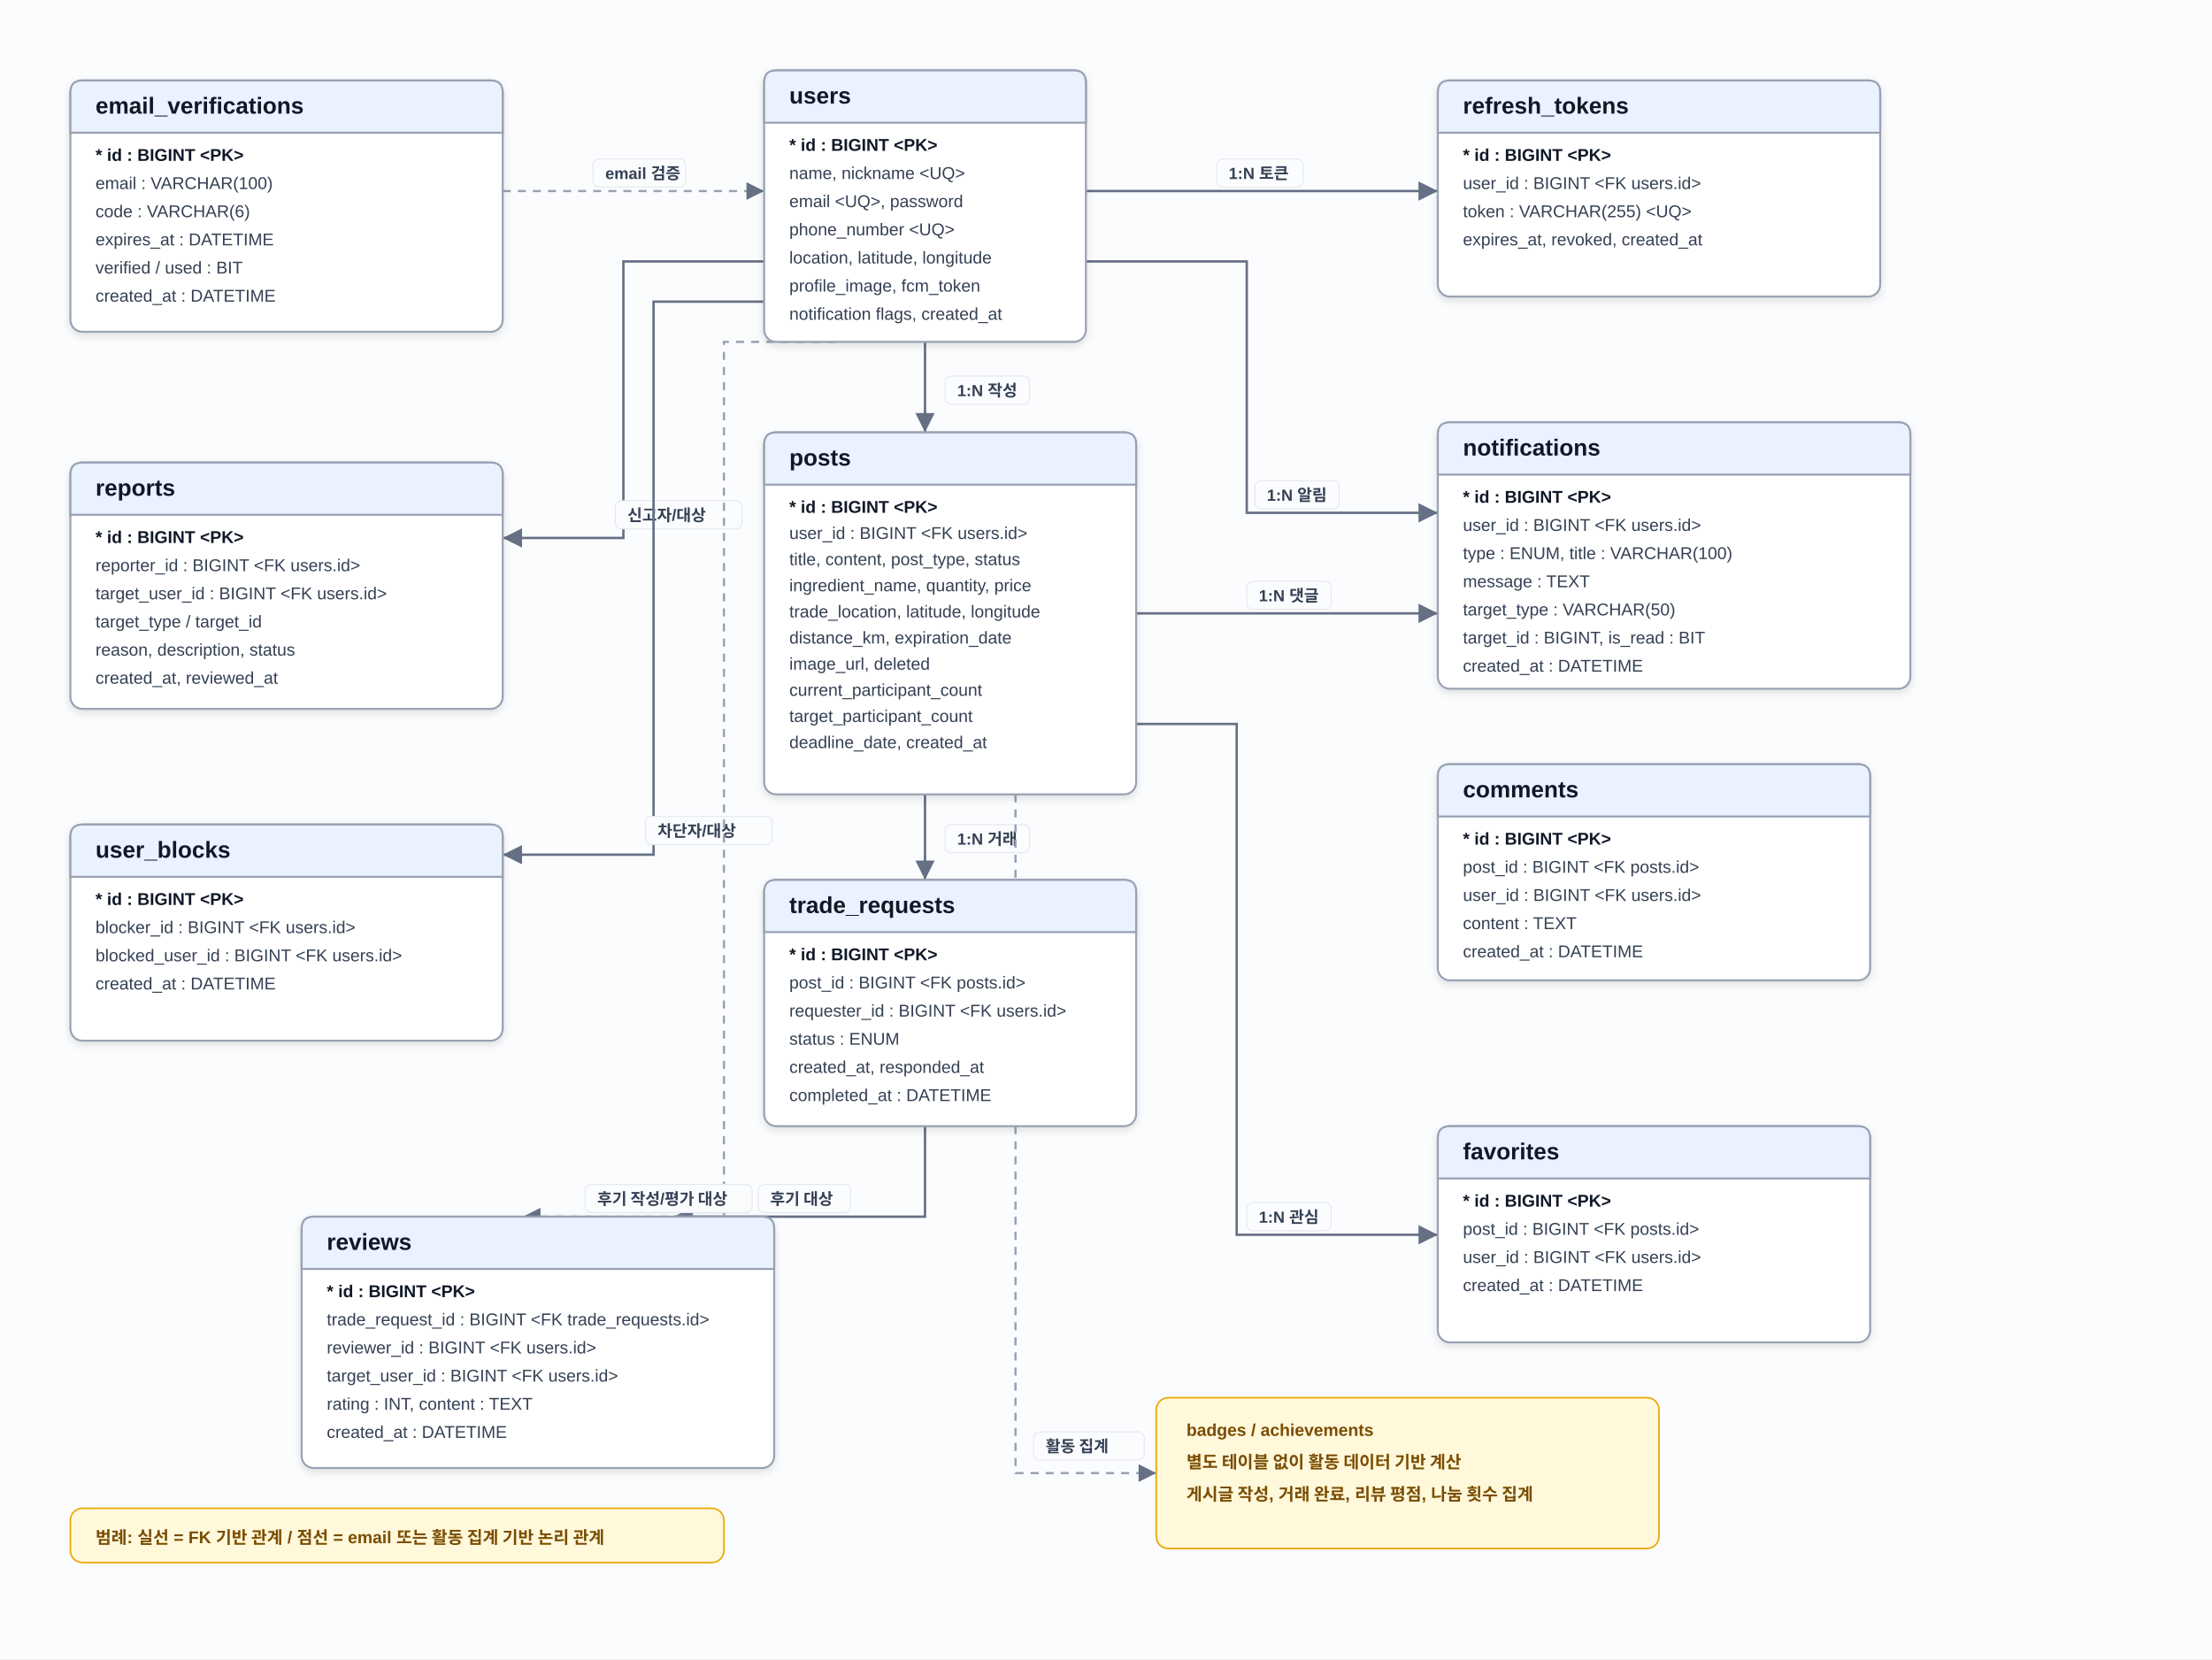
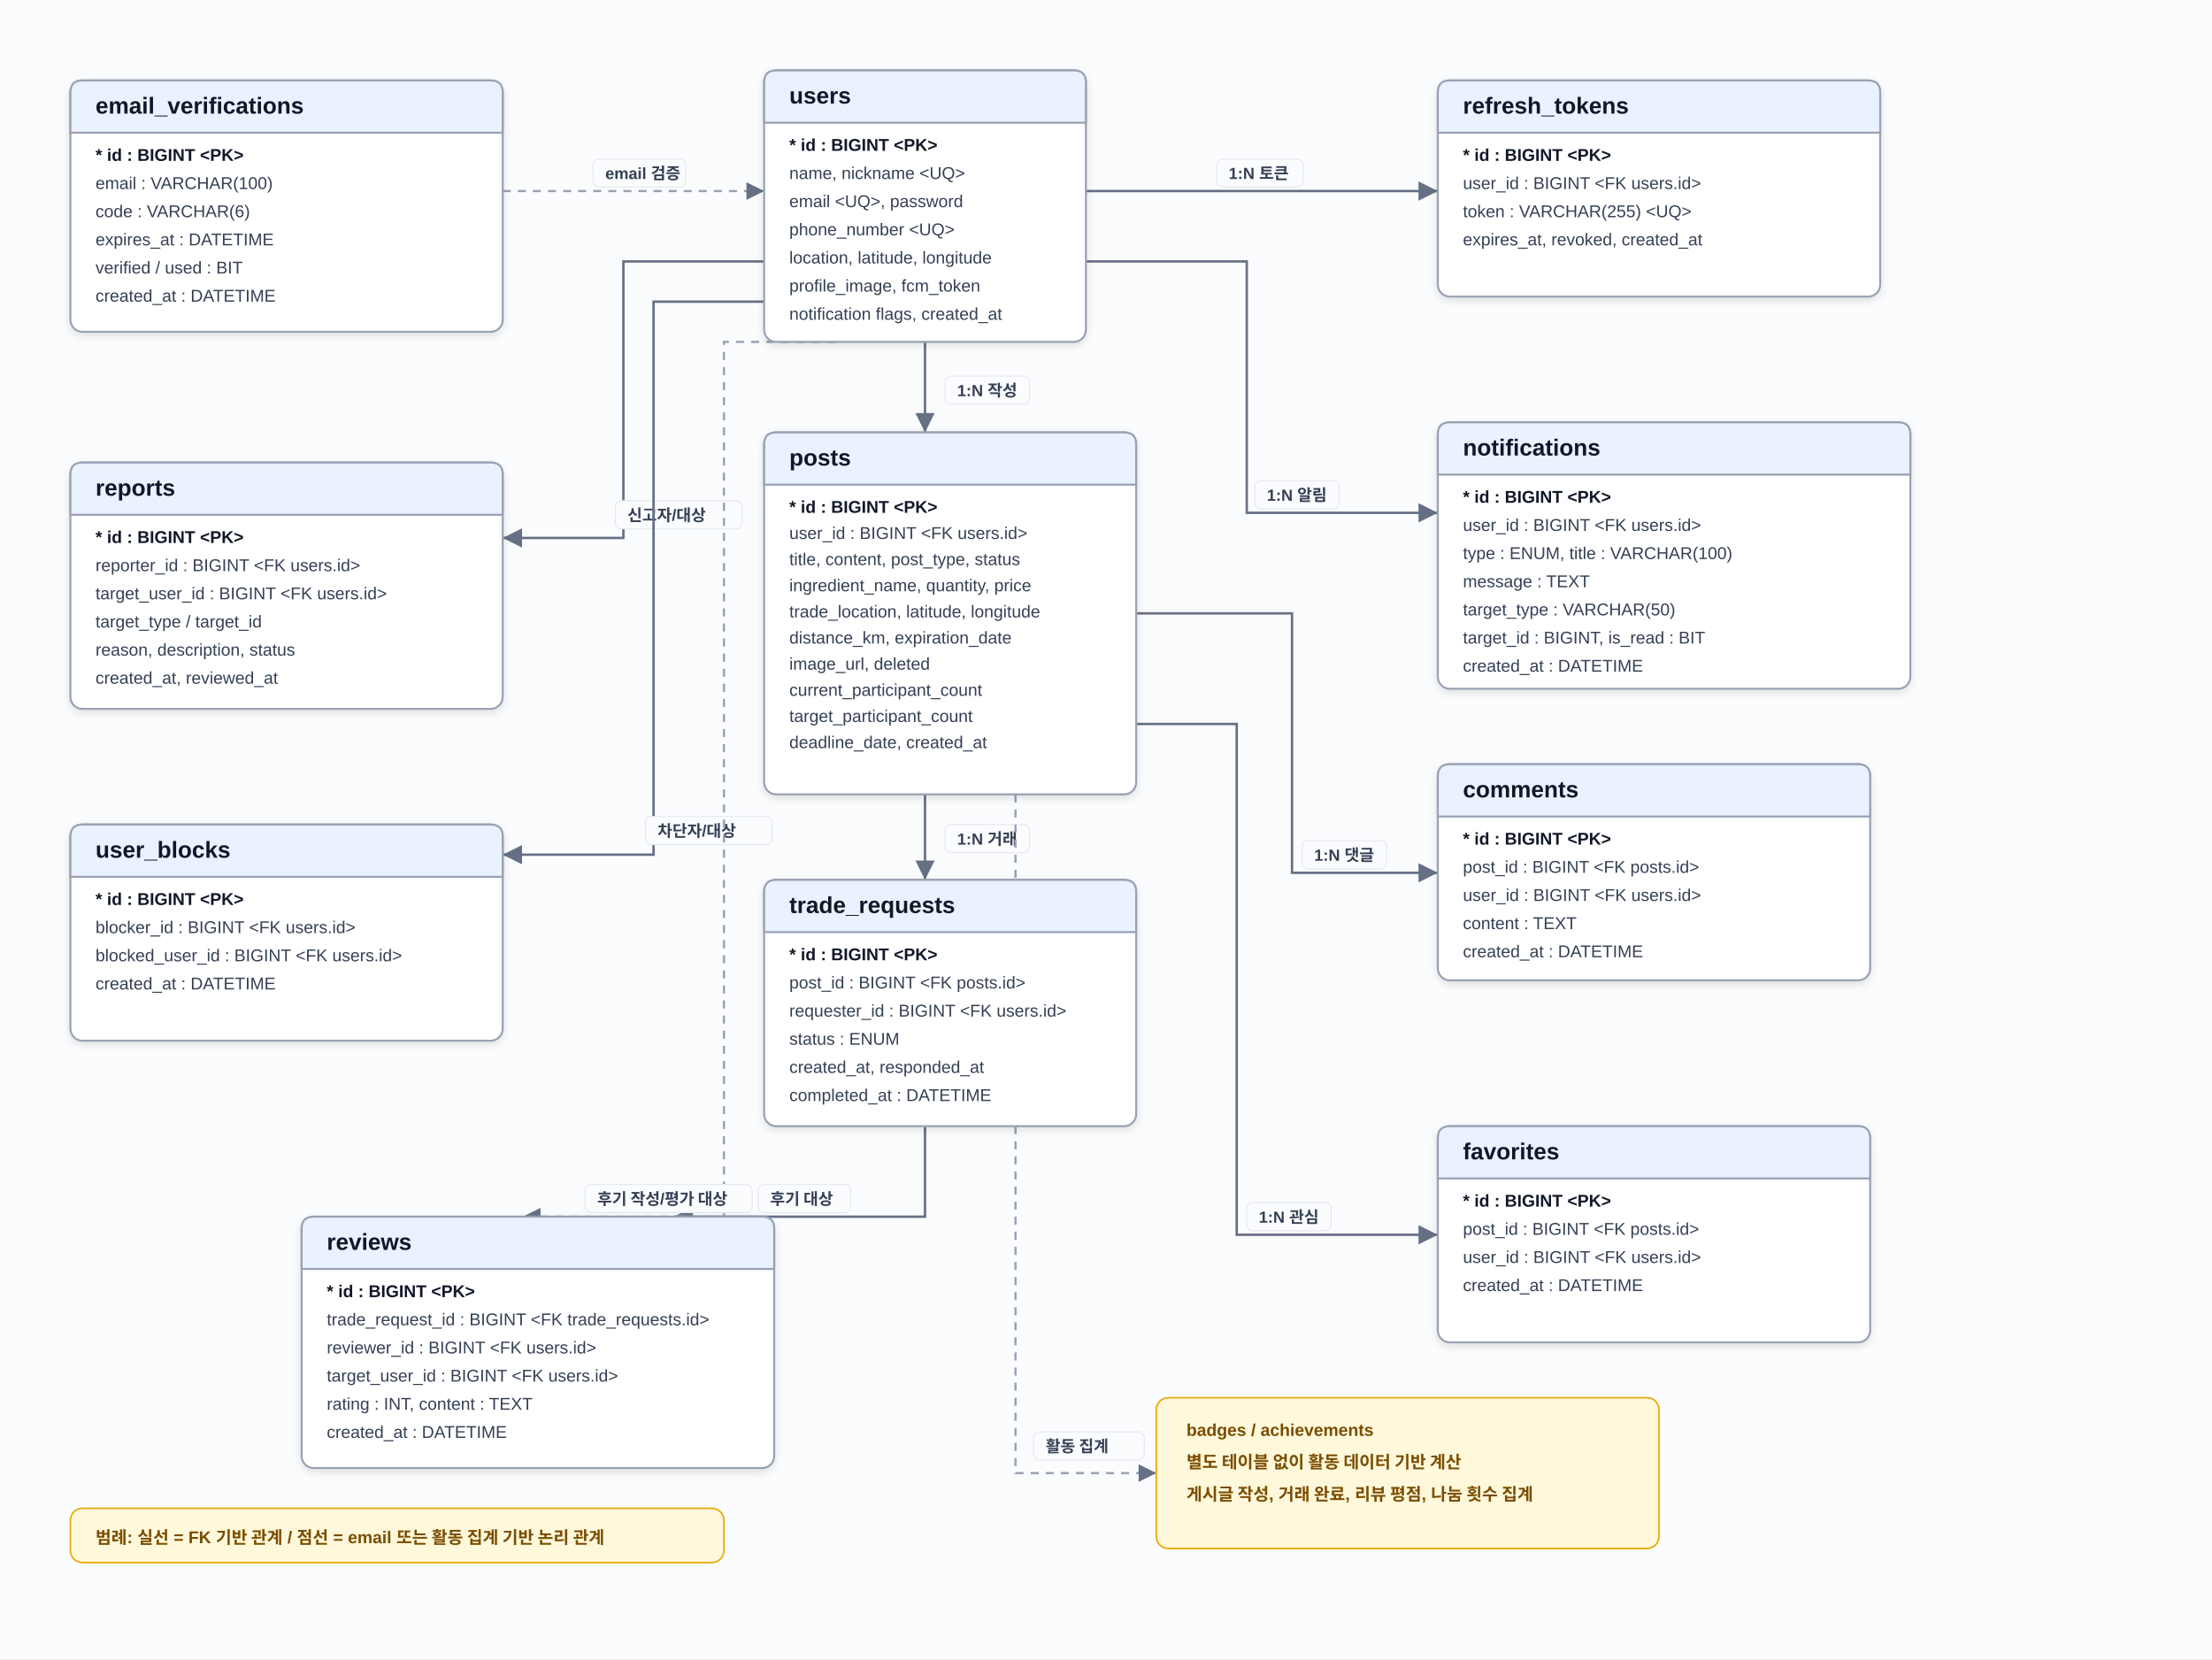
<svg xmlns="http://www.w3.org/2000/svg" width="2200" height="1650" viewBox="0 0 2200 1650">
  <defs>
    <marker id="arrow" markerWidth="12" markerHeight="12" refX="10" refY="6" orient="auto" markerUnits="strokeWidth">
      <path d="M2,2 L10,6 L2,10 Z" fill="#667085" />
    </marker>
    <filter id="shadow" x="-8%" y="-8%" width="116%" height="125%">
      <feDropShadow dx="0" dy="3" stdDeviation="4" flood-color="#000" flood-opacity="0.12" />
    </filter>
    <style>
      .bg { fill: #fbfcfe; }
      .line { stroke: #667085; stroke-width: 2.4; fill: none; marker-end: url(#arrow); }
      .dash { stroke: #98a2b3; stroke-width: 2.2; fill: none; stroke-dasharray: 8 7; marker-end: url(#arrow); }
      .labelBg { fill: #fbfcfe; stroke: #e4e7ec; stroke-width: 1; rx: 6; }
      .label { font: 800 16px 'Segoe UI', 'Malgun Gothic', Arial, sans-serif; fill: #344054; }
      .entity { fill: #ffffff; stroke: #98a2b3; stroke-width: 2; rx: 12; filter: url(#shadow); }
      .headBox { fill: #eaf1ff; stroke: #98a2b3; stroke-width: 2; rx: 12; }
      .headText { font: 800 23px 'Segoe UI', 'Malgun Gothic', Arial, sans-serif; fill: #101828; }
      .field { font: 500 17px 'Segoe UI', 'Malgun Gothic', Arial, sans-serif; fill: #344054; }
      .pk { font: 800 17px 'Segoe UI', 'Malgun Gothic', Arial, sans-serif; fill: #101828; }
      .note { fill: #fff8db; stroke: #eaaa08; stroke-width: 1.6; rx: 12; }
      .noteText { font: 600 17px 'Segoe UI', 'Malgun Gothic', Arial, sans-serif; fill: #7a4d00; }
      .legend { font: 500 17px 'Segoe UI', 'Malgun Gothic', Arial, sans-serif; fill: #475467; }
    </style>
  </defs>
  <rect class="bg" width="2200" height="1650" />
  <path d="M500 190 H760" class="dash" />
  <rect x="590" y="158" width="92" height="28" class="labelBg" />
  <text x="602" y="178" class="label">email 검증</text>
  <path d="M1080 190 H1430" class="line" />
  <rect x="1210" y="158" width="86" height="28" class="labelBg" />
  <text x="1222" y="178" class="label">1:N 토큰</text>
  <path d="M920 340 V430" class="line" />
  <rect x="940" y="374" width="84" height="28" class="labelBg" />
  <text x="952" y="394" class="label">1:N 작성</text>
  <path d="M1080 260 H1240 V510 H1430" class="line" />
  <rect x="1248" y="478" width="84" height="28" class="labelBg" />
  <text x="1260" y="498" class="label">1:N 알림</text>
  <path d="M760 260 H620 V535 H500" class="line" />
  <rect x="612" y="498" width="126" height="28" class="labelBg" />
  <text x="624" y="518" class="label">신고자/대상</text>
  <path d="M760 300 H650 V850 H500" class="line" />
  <rect x="642" y="812" width="126" height="28" class="labelBg" />
  <text x="654" y="832" class="label">차단자/대상</text>
  <path d="M920 790 V875" class="line" />
  <rect x="940" y="820" width="84" height="28" class="labelBg" />
  <text x="952" y="840" class="label">1:N 거래</text>
-   <path d="M1130 610 H1430" class="line" />
-   <rect x="1240" y="578" width="84" height="28" class="labelBg" />
-   <text x="1252" y="598" class="label">1:N 댓글</text>
+   <path d="M1130 610 H1285 V868 H1430" class="line" />
+   <rect x="1295" y="836" width="84" height="28" class="labelBg" />
+   <text x="1307" y="856" class="label">1:N 댓글</text>
  <path d="M1130 720 H1230 V1228 H1430" class="line" />
  <rect x="1240" y="1196" width="84" height="28" class="labelBg" />
  <text x="1252" y="1216" class="label">1:N 관심</text>
  <path d="M920 1110 V1210 H670" class="line" />
  <rect x="754" y="1178" width="92" height="28" class="labelBg" />
  <text x="766" y="1198" class="label">후기 대상</text>
  <path d="M830 340 H720 V1210 H520" class="dash" />
  <rect x="582" y="1178" width="166" height="28" class="labelBg" />
  <text x="594" y="1198" class="label">후기 작성/평가 대상</text>
  <path d="M1010 790 V1465 H1150" class="dash" />
  <rect x="1028" y="1424" width="110" height="28" class="labelBg" />
  <text x="1040" y="1444" class="label">활동 집계</text>
  <rect x="70" y="80" width="430" height="250" class="entity" />
  <path d="M70 92 Q70 80 82 80 H488 Q500 80 500 92 V132 H70 Z" class="headBox" />
  <text x="95" y="113" class="headText">email_verifications</text>
  <text x="95" y="160" class="pk">* id : BIGINT &lt;PK&gt;</text>
  <text x="95" y="188" class="field">email : VARCHAR(100)</text>
  <text x="95" y="216" class="field">code : VARCHAR(6)</text>
  <text x="95" y="244" class="field">expires_at : DATETIME</text>
  <text x="95" y="272" class="field">verified / used : BIT</text>
  <text x="95" y="300" class="field">created_at : DATETIME</text>
  <rect x="760" y="70" width="320" height="270" class="entity" />
  <path d="M760 82 Q760 70 772 70 H1068 Q1080 70 1080 82 V122 H760 Z" class="headBox" />
  <text x="785" y="103" class="headText">users</text>
  <text x="785" y="150" class="pk">* id : BIGINT &lt;PK&gt;</text>
  <text x="785" y="178" class="field">name, nickname &lt;UQ&gt;</text>
  <text x="785" y="206" class="field">email &lt;UQ&gt;, password</text>
  <text x="785" y="234" class="field">phone_number &lt;UQ&gt;</text>
  <text x="785" y="262" class="field">location, latitude, longitude</text>
  <text x="785" y="290" class="field">profile_image, fcm_token</text>
  <text x="785" y="318" class="field">notification flags, created_at</text>
  <rect x="1430" y="80" width="440" height="215" class="entity" />
  <path d="M1430 92 Q1430 80 1442 80 H1858 Q1870 80 1870 92 V132 H1430 Z" class="headBox" />
  <text x="1455" y="113" class="headText">refresh_tokens</text>
  <text x="1455" y="160" class="pk">* id : BIGINT &lt;PK&gt;</text>
  <text x="1455" y="188" class="field">user_id : BIGINT &lt;FK users.id&gt;</text>
  <text x="1455" y="216" class="field">token : VARCHAR(255) &lt;UQ&gt;</text>
  <text x="1455" y="244" class="field">expires_at, revoked, created_at</text>
  <rect x="70" y="460" width="430" height="245" class="entity" />
  <path d="M70 472 Q70 460 82 460 H488 Q500 460 500 472 V512 H70 Z" class="headBox" />
  <text x="95" y="493" class="headText">reports</text>
  <text x="95" y="540" class="pk">* id : BIGINT &lt;PK&gt;</text>
  <text x="95" y="568" class="field">reporter_id : BIGINT &lt;FK users.id&gt;</text>
  <text x="95" y="596" class="field">target_user_id : BIGINT &lt;FK users.id&gt;</text>
  <text x="95" y="624" class="field">target_type / target_id</text>
  <text x="95" y="652" class="field">reason, description, status</text>
  <text x="95" y="680" class="field">created_at, reviewed_at</text>
  <rect x="760" y="430" width="370" height="360" class="entity" />
  <path d="M760 442 Q760 430 772 430 H1118 Q1130 430 1130 442 V482 H760 Z" class="headBox" />
  <text x="785" y="463" class="headText">posts</text>
  <text x="785" y="510" class="pk">* id : BIGINT &lt;PK&gt;</text>
  <text x="785" y="536" class="field">user_id : BIGINT &lt;FK users.id&gt;</text>
  <text x="785" y="562" class="field">title, content, post_type, status</text>
  <text x="785" y="588" class="field">ingredient_name, quantity, price</text>
  <text x="785" y="614" class="field">trade_location, latitude, longitude</text>
  <text x="785" y="640" class="field">distance_km, expiration_date</text>
  <text x="785" y="666" class="field">image_url, deleted</text>
  <text x="785" y="692" class="field">current_participant_count</text>
  <text x="785" y="718" class="field">target_participant_count</text>
  <text x="785" y="744" class="field">deadline_date, created_at</text>
  <rect x="1430" y="420" width="470" height="265" class="entity" />
  <path d="M1430 432 Q1430 420 1442 420 H1888 Q1900 420 1900 432 V472 H1430 Z" class="headBox" />
  <text x="1455" y="453" class="headText">notifications</text>
  <text x="1455" y="500" class="pk">* id : BIGINT &lt;PK&gt;</text>
  <text x="1455" y="528" class="field">user_id : BIGINT &lt;FK users.id&gt;</text>
  <text x="1455" y="556" class="field">type : ENUM, title : VARCHAR(100)</text>
  <text x="1455" y="584" class="field">message : TEXT</text>
  <text x="1455" y="612" class="field">target_type : VARCHAR(50)</text>
  <text x="1455" y="640" class="field">target_id : BIGINT, is_read : BIT</text>
  <text x="1455" y="668" class="field">created_at : DATETIME</text>
  <rect x="70" y="820" width="430" height="215" class="entity" />
  <path d="M70 832 Q70 820 82 820 H488 Q500 820 500 832 V872 H70 Z" class="headBox" />
  <text x="95" y="853" class="headText">user_blocks</text>
  <text x="95" y="900" class="pk">* id : BIGINT &lt;PK&gt;</text>
  <text x="95" y="928" class="field">blocker_id : BIGINT &lt;FK users.id&gt;</text>
  <text x="95" y="956" class="field">blocked_user_id : BIGINT &lt;FK users.id&gt;</text>
  <text x="95" y="984" class="field">created_at : DATETIME</text>
  <rect x="760" y="875" width="370" height="245" class="entity" />
  <path d="M760 887 Q760 875 772 875 H1118 Q1130 875 1130 887 V927 H760 Z" class="headBox" />
  <text x="785" y="908" class="headText">trade_requests</text>
  <text x="785" y="955" class="pk">* id : BIGINT &lt;PK&gt;</text>
  <text x="785" y="983" class="field">post_id : BIGINT &lt;FK posts.id&gt;</text>
  <text x="785" y="1011" class="field">requester_id : BIGINT &lt;FK users.id&gt;</text>
  <text x="785" y="1039" class="field">status : ENUM</text>
  <text x="785" y="1067" class="field">created_at, responded_at</text>
  <text x="785" y="1095" class="field">completed_at : DATETIME</text>
  <rect x="1430" y="760" width="430" height="215" class="entity" />
  <path d="M1430 772 Q1430 760 1442 760 H1848 Q1860 760 1860 772 V812 H1430 Z" class="headBox" />
  <text x="1455" y="793" class="headText">comments</text>
  <text x="1455" y="840" class="pk">* id : BIGINT &lt;PK&gt;</text>
  <text x="1455" y="868" class="field">post_id : BIGINT &lt;FK posts.id&gt;</text>
  <text x="1455" y="896" class="field">user_id : BIGINT &lt;FK users.id&gt;</text>
  <text x="1455" y="924" class="field">content : TEXT</text>
  <text x="1455" y="952" class="field">created_at : DATETIME</text>
  <rect x="1430" y="1120" width="430" height="215" class="entity" />
  <path d="M1430 1132 Q1430 1120 1442 1120 H1848 Q1860 1120 1860 1132 V1172 H1430 Z" class="headBox" />
  <text x="1455" y="1153" class="headText">favorites</text>
  <text x="1455" y="1200" class="pk">* id : BIGINT &lt;PK&gt;</text>
  <text x="1455" y="1228" class="field">post_id : BIGINT &lt;FK posts.id&gt;</text>
  <text x="1455" y="1256" class="field">user_id : BIGINT &lt;FK users.id&gt;</text>
  <text x="1455" y="1284" class="field">created_at : DATETIME</text>
  <rect x="300" y="1210" width="470" height="250" class="entity" />
  <path d="M300 1222 Q300 1210 312 1210 H758 Q770 1210 770 1222 V1262 H300 Z" class="headBox" />
  <text x="325" y="1243" class="headText">reviews</text>
  <text x="325" y="1290" class="pk">* id : BIGINT &lt;PK&gt;</text>
  <text x="325" y="1318" class="field">trade_request_id : BIGINT &lt;FK trade_requests.id&gt;</text>
  <text x="325" y="1346" class="field">reviewer_id : BIGINT &lt;FK users.id&gt;</text>
  <text x="325" y="1374" class="field">target_user_id : BIGINT &lt;FK users.id&gt;</text>
  <text x="325" y="1402" class="field">rating : INT, content : TEXT</text>
  <text x="325" y="1430" class="field">created_at : DATETIME</text>
  <rect x="1150" y="1390" width="500" height="150" class="note" />
  <text x="1180" y="1428" class="noteText">badges / achievements</text>
  <text x="1180" y="1460" class="noteText">별도 테이블 없이 활동 데이터 기반 계산</text>
  <text x="1180" y="1492" class="noteText">게시글 작성, 거래 완료, 리뷰 평점, 나눔 횟수 집계</text>
  <rect x="70" y="1500" width="650" height="54" class="note" />
  <text x="95" y="1535" class="noteText">범례: 실선 = FK 기반 관계 / 점선 = email 또는 활동 집계 기반 논리 관계</text>
</svg>
